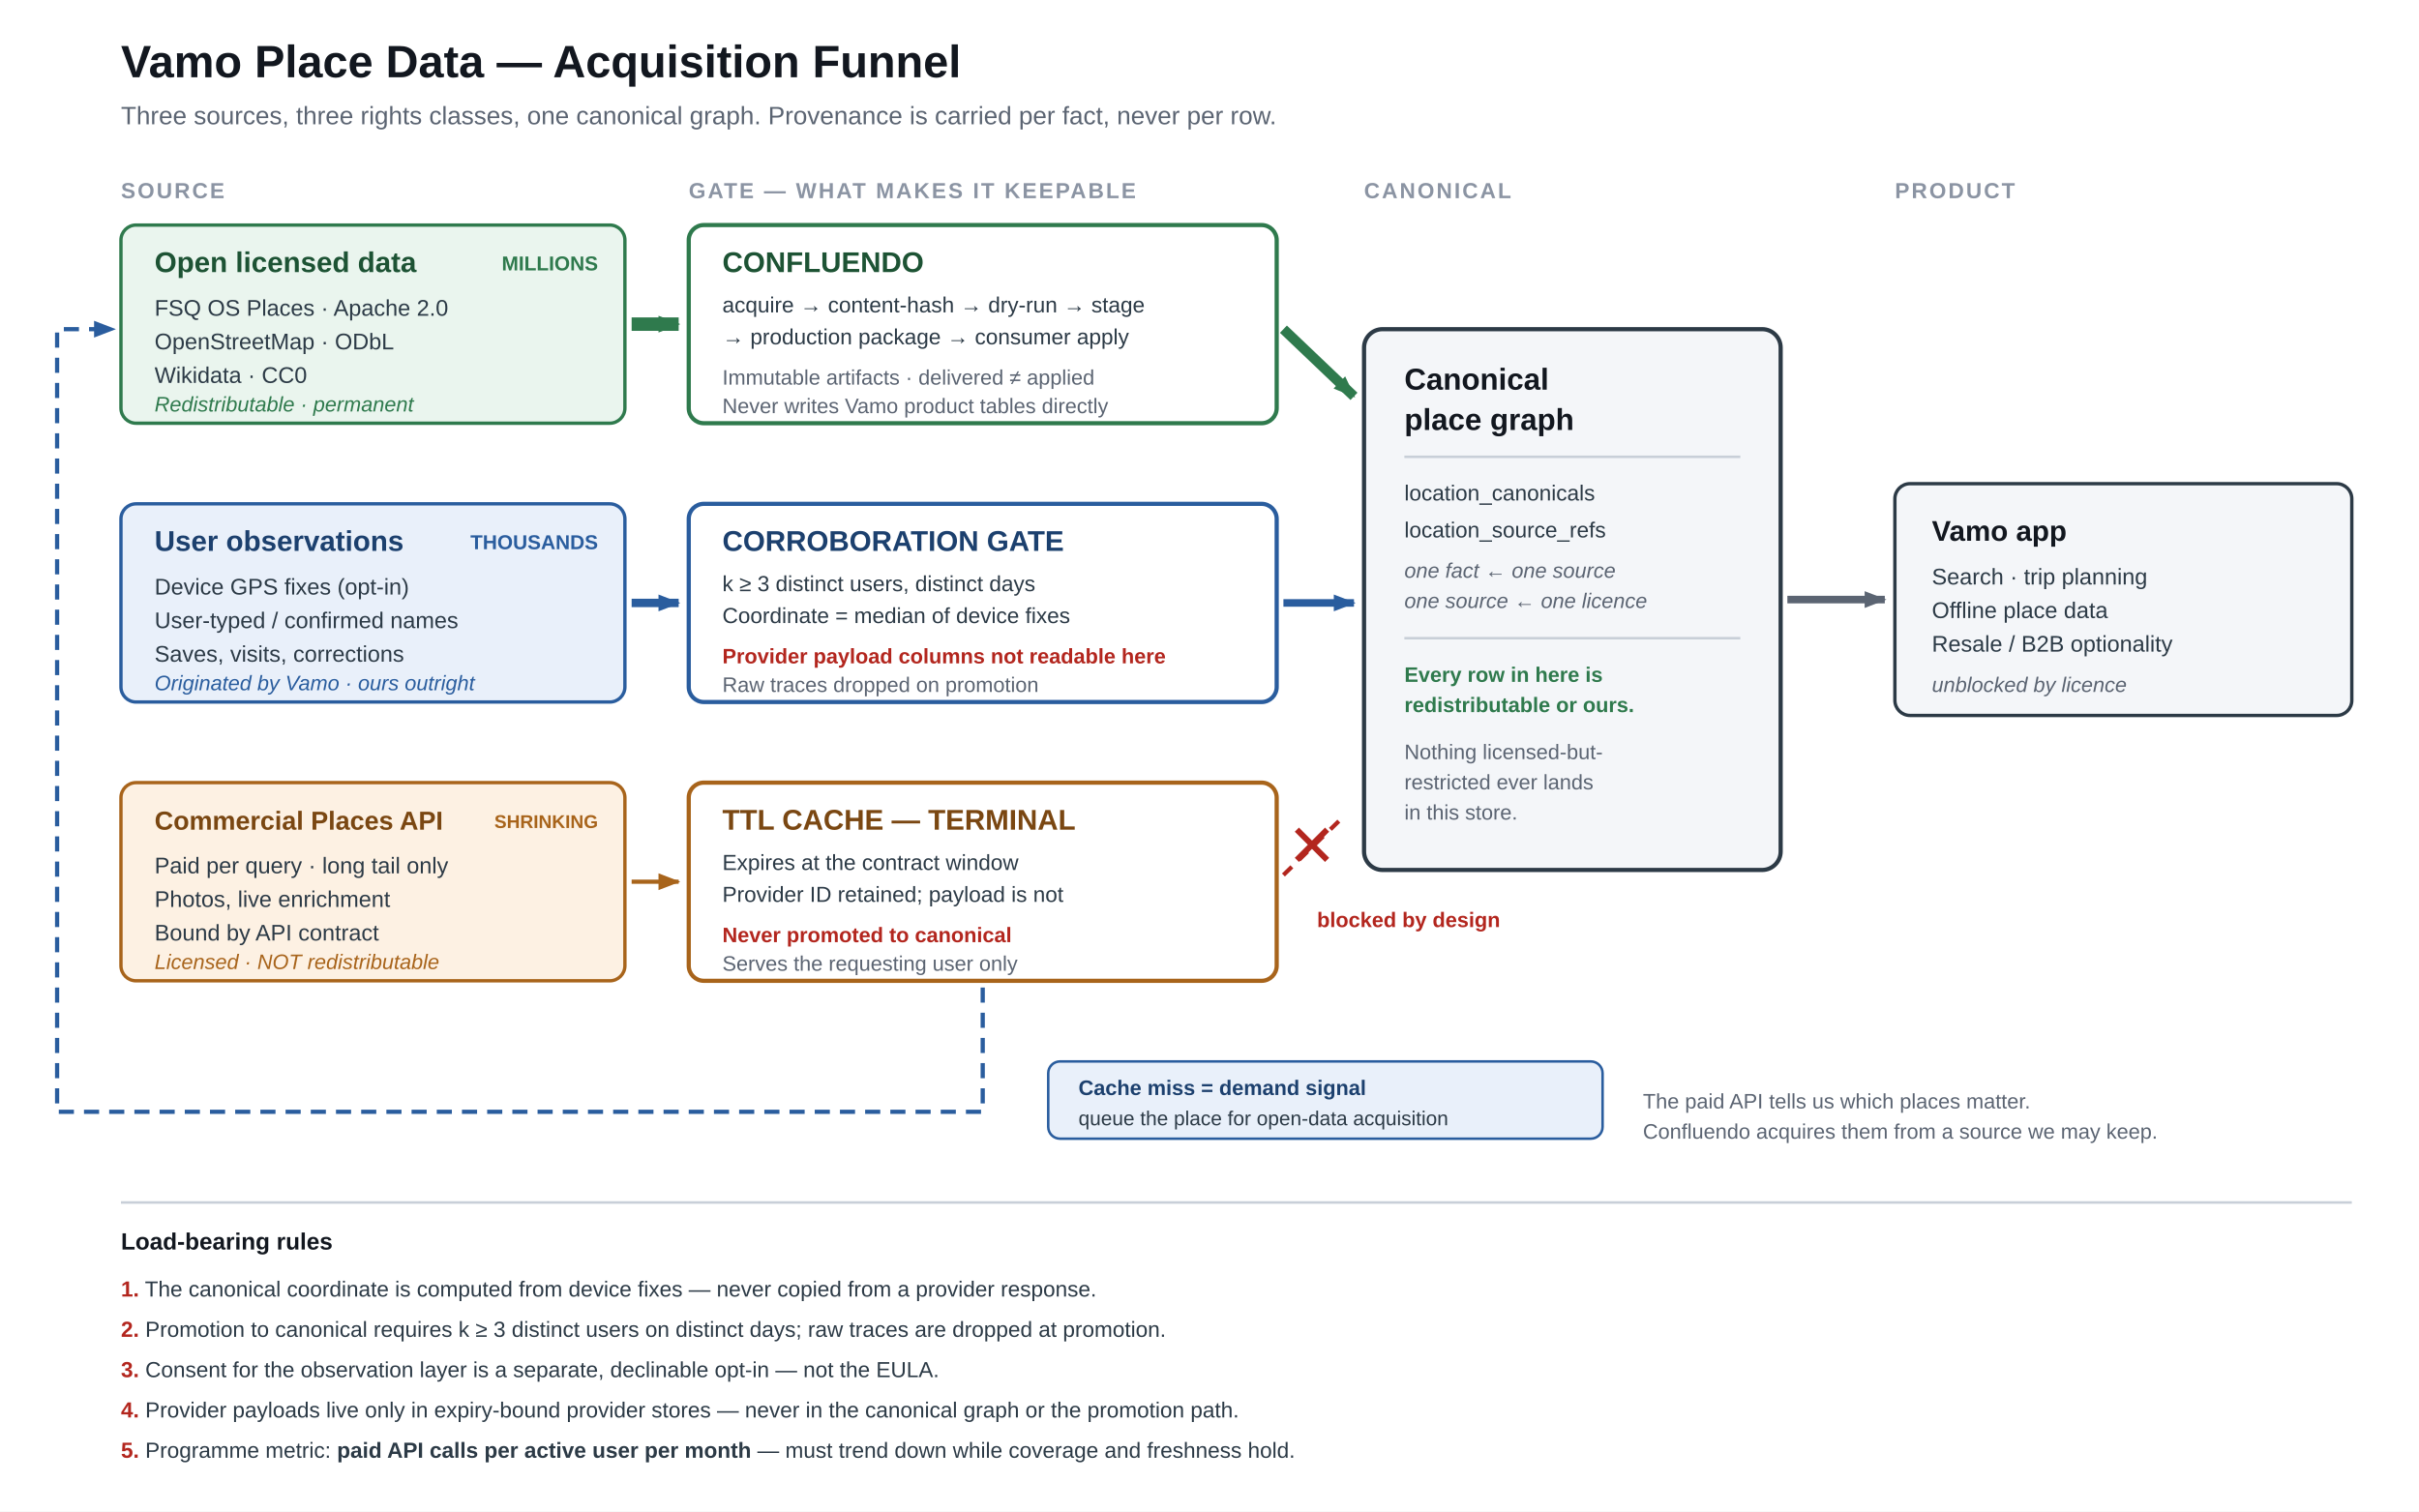
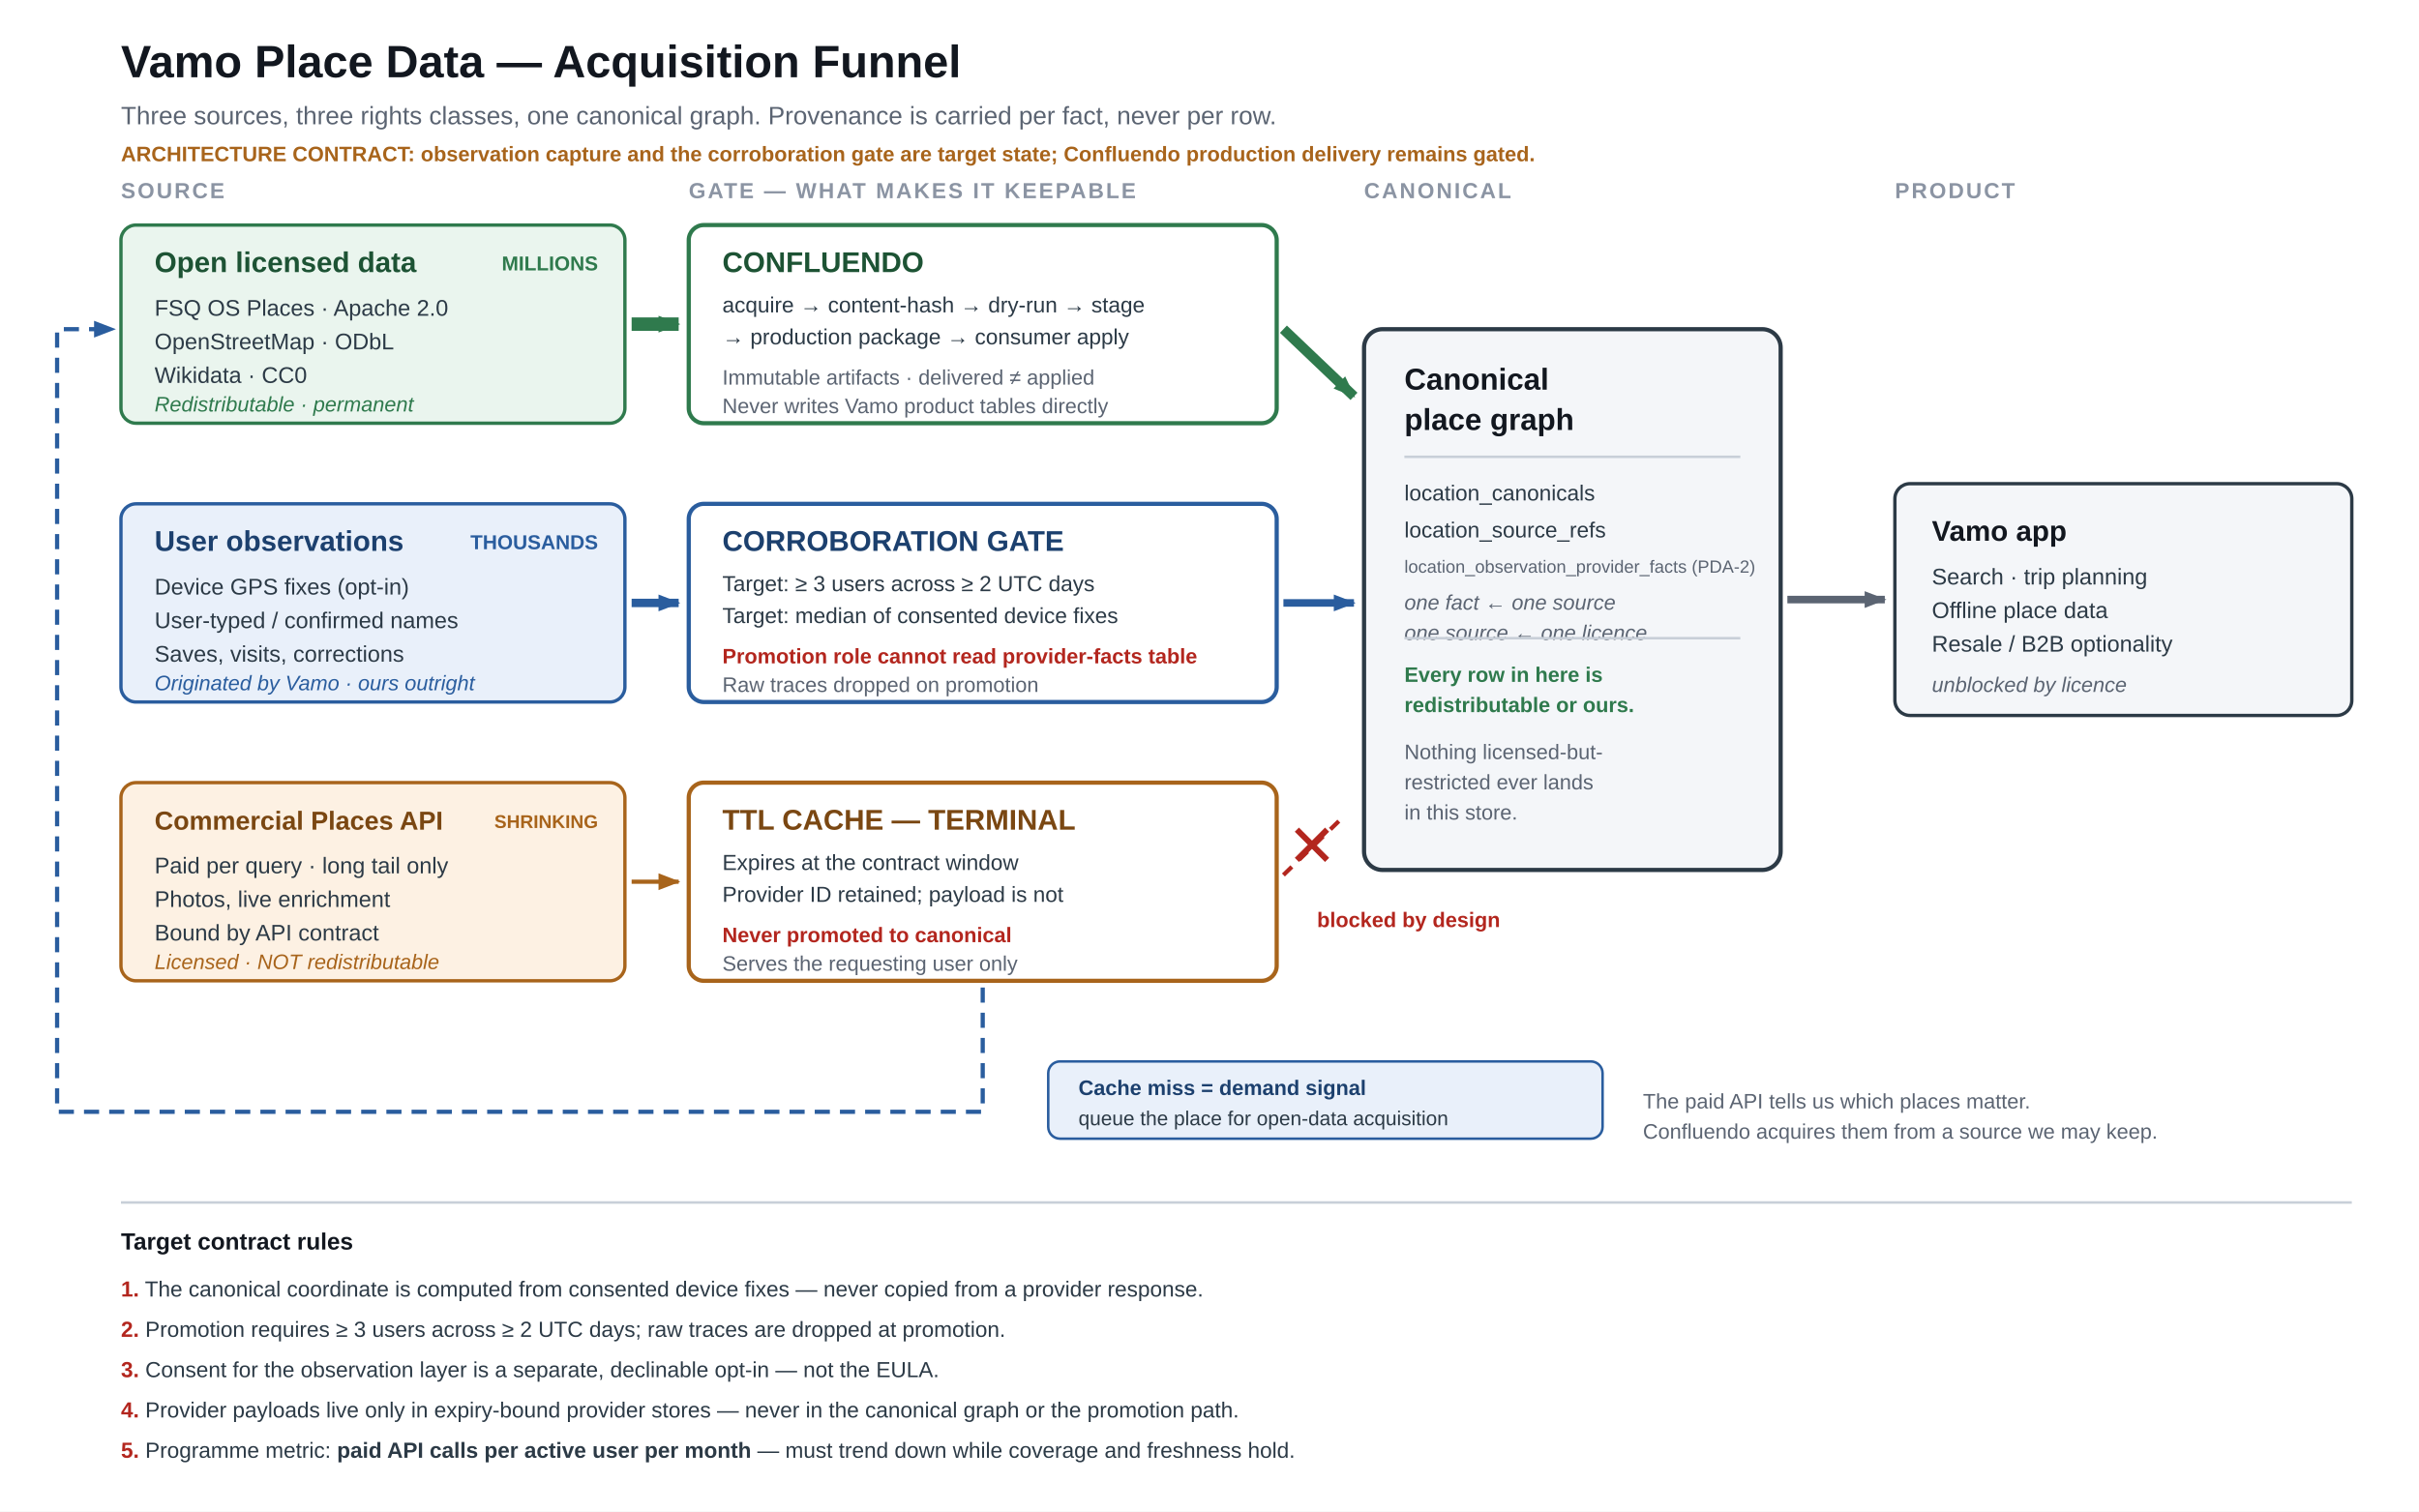
<svg xmlns="http://www.w3.org/2000/svg" width="1440" height="900" viewBox="0 0 1440 900" font-family="Segoe UI, Arial, sans-serif">
  <defs>
    <marker id="ar" markerUnits="userSpaceOnUse" markerWidth="13" markerHeight="10" refX="12" refY="5" orient="auto">
      <path d="M0,0 L13,5 L0,10 Z" fill="#5b6472" />
    </marker>
    <marker id="arG" markerUnits="userSpaceOnUse" markerWidth="13" markerHeight="10" refX="12" refY="5" orient="auto">
      <path d="M0,0 L13,5 L0,10 Z" fill="#2f7a4d" />
    </marker>
    <marker id="arB" markerUnits="userSpaceOnUse" markerWidth="13" markerHeight="10" refX="12" refY="5" orient="auto">
      <path d="M0,0 L13,5 L0,10 Z" fill="#2a5d9e" />
    </marker>
    <marker id="arA" markerUnits="userSpaceOnUse" markerWidth="13" markerHeight="10" refX="12" refY="5" orient="auto">
      <path d="M0,0 L13,5 L0,10 Z" fill="#a8641b" />
    </marker>
  </defs>
  <rect width="1440" height="900" fill="#ffffff" />
  <text x="72" y="46" font-size="27" font-weight="700" fill="#12171f">Vamo Place Data — Acquisition Funnel</text>
  <text x="72" y="74" font-size="15" fill="#5b6472">Three sources, three rights classes, one canonical graph. Provenance is carried per fact, never per row.</text>
+   <text x="72" y="96" font-size="12.5" font-weight="700" fill="#a8641b">ARCHITECTURE CONTRACT: observation capture and the corroboration gate are target state; Confluendo production delivery remains gated.</text>
  <text x="72" y="118" font-size="13" font-weight="700" fill="#8b94a3" letter-spacing="1.2">SOURCE</text>
  <text x="410" y="118" font-size="13" font-weight="700" fill="#8b94a3" letter-spacing="1.2">GATE — WHAT MAKES IT KEEPABLE</text>
  <text x="812" y="118" font-size="13" font-weight="700" fill="#8b94a3" letter-spacing="1.2">CANONICAL</text>
  <text x="1128" y="118" font-size="13" font-weight="700" fill="#8b94a3" letter-spacing="1.2">PRODUCT</text>
  <rect x="72" y="134" width="300" height="118" rx="9" fill="#eaf5ee" stroke="#2f7a4d" stroke-width="2" />
  <text x="92" y="162" font-size="17" font-weight="700" fill="#1d5334">Open licensed data</text>
  <text x="356" y="161" font-size="12" font-weight="700" fill="#2f7a4d" text-anchor="end">MILLIONS</text>
  <text x="92" y="188" font-size="13.5" fill="#2c3a46">FSQ OS Places · Apache 2.0</text>
  <text x="92" y="208" font-size="13.5" fill="#2c3a46">OpenStreetMap · ODbL</text>
  <text x="92" y="228" font-size="13.5" fill="#2c3a46">Wikidata · CC0</text>
  <text x="92" y="245" font-size="12.5" font-style="italic" fill="#2f7a4d">Redistributable · permanent</text>
  <rect x="410" y="134" width="350" height="118" rx="9" fill="#ffffff" stroke="#2f7a4d" stroke-width="2.5" />
  <text x="430" y="162" font-size="17" font-weight="700" fill="#1d5334">CONFLUENDO</text>
  <text x="430" y="186" font-size="13" fill="#2c3a46">acquire → content-hash → dry-run → stage</text>
  <text x="430" y="205" font-size="13" fill="#2c3a46">→ production package → consumer apply</text>
  <text x="430" y="229" font-size="12.5" fill="#5b6472">Immutable artifacts · delivered ≠ applied</text>
  <text x="430" y="246" font-size="12.5" fill="#5b6472">Never writes Vamo product tables directly</text>
  <line x1="376" y1="193" x2="404" y2="193" stroke="#2f7a4d" stroke-width="8" marker-end="url(#arG)" />
  <rect x="72" y="300" width="300" height="118" rx="9" fill="#e9f0fa" stroke="#2a5d9e" stroke-width="2" />
  <text x="92" y="328" font-size="17" font-weight="700" fill="#1c406e">User observations</text>
  <text x="356" y="327" font-size="12" font-weight="700" fill="#2a5d9e" text-anchor="end">THOUSANDS</text>
  <text x="92" y="354" font-size="13.5" fill="#2c3a46">Device GPS fixes (opt-in)</text>
  <text x="92" y="374" font-size="13.5" fill="#2c3a46">User-typed / confirmed names</text>
  <text x="92" y="394" font-size="13.5" fill="#2c3a46">Saves, visits, corrections</text>
  <text x="92" y="411" font-size="12.5" font-style="italic" fill="#2a5d9e">Originated by Vamo · ours outright</text>
  <rect x="410" y="300" width="350" height="118" rx="9" fill="#ffffff" stroke="#2a5d9e" stroke-width="2.5" />
  <text x="430" y="328" font-size="17" font-weight="700" fill="#1c406e">CORROBORATION GATE</text>
-   <text x="430" y="352" font-size="13" fill="#2c3a46">k ≥ 3 distinct users, distinct days</text>
-   <text x="430" y="371" font-size="13" fill="#2c3a46">Coordinate = median of device fixes</text>
-   <text x="430" y="395" font-size="12.5" font-weight="600" fill="#b3261e">Provider payload columns not readable here</text>
+   <text x="430" y="352" font-size="13" fill="#2c3a46">Target: ≥ 3 users across ≥ 2 UTC days</text>
+   <text x="430" y="371" font-size="13" fill="#2c3a46">Target: median of consented device fixes</text>
+   <text x="430" y="395" font-size="12.5" font-weight="600" fill="#b3261e">Promotion role cannot read provider-facts table</text>
  <text x="430" y="412" font-size="12.5" fill="#5b6472">Raw traces dropped on promotion</text>
  <line x1="376" y1="359" x2="404" y2="359" stroke="#2a5d9e" stroke-width="5" marker-end="url(#arB)" />
  <rect x="72" y="466" width="300" height="118" rx="9" fill="#fdf1e3" stroke="#a8641b" stroke-width="2" />
  <text x="92" y="494" font-size="15.5" font-weight="700" fill="#7a4712">Commercial Places API</text>
  <text x="356" y="493" font-size="11" font-weight="700" fill="#a8641b" text-anchor="end">SHRINKING</text>
  <text x="92" y="520" font-size="13.5" fill="#2c3a46">Paid per query · long tail only</text>
  <text x="92" y="540" font-size="13.5" fill="#2c3a46">Photos, live enrichment</text>
  <text x="92" y="560" font-size="13.5" fill="#2c3a46">Bound by API contract</text>
  <text x="92" y="577" font-size="12.5" font-style="italic" fill="#a8641b">Licensed · NOT redistributable</text>
  <rect x="410" y="466" width="350" height="118" rx="9" fill="#ffffff" stroke="#a8641b" stroke-width="2.5" />
  <text x="430" y="494" font-size="17" font-weight="700" fill="#7a4712">TTL CACHE — TERMINAL</text>
  <text x="430" y="518" font-size="13" fill="#2c3a46">Expires at the contract window</text>
  <text x="430" y="537" font-size="13" fill="#2c3a46">Provider ID retained; payload is not</text>
  <text x="430" y="561" font-size="12.5" font-weight="600" fill="#b3261e">Never promoted to canonical</text>
  <text x="430" y="578" font-size="12.5" fill="#5b6472">Serves the requesting user only</text>
  <line x1="376" y1="525" x2="404" y2="525" stroke="#a8641b" stroke-width="2.5" marker-end="url(#arA)" />
  <rect x="812" y="196" width="248" height="322" rx="11" fill="#f4f6f9" stroke="#2c3a46" stroke-width="2.5" />
  <text x="836" y="232" font-size="18" font-weight="700" fill="#12171f">Canonical</text>
  <text x="836" y="256" font-size="18" font-weight="700" fill="#12171f">place graph</text>
  <line x1="836" y1="272" x2="1036" y2="272" stroke="#c8cfd8" stroke-width="1.5" />
  <text x="836" y="298" font-size="13" fill="#2c3a46">location_canonicals</text>
  <text x="836" y="320" font-size="13" fill="#2c3a46">location_source_refs</text>
-   <text x="836" y="344" font-size="12.5" font-style="italic" fill="#5b6472">one fact ← one source</text>
-   <text x="836" y="362" font-size="12.5" font-style="italic" fill="#5b6472">one source ← one licence</text>
+   <text x="836" y="341" font-size="10.5" fill="#5b6472">location_observation_provider_facts (PDA-2)</text>
+   <text x="836" y="363" font-size="12.5" font-style="italic" fill="#5b6472">one fact ← one source</text>
+   <text x="836" y="381" font-size="12.5" font-style="italic" fill="#5b6472">one source ← one licence</text>
  <line x1="836" y1="380" x2="1036" y2="380" stroke="#c8cfd8" stroke-width="1.5" />
  <text x="836" y="406" font-size="12.5" font-weight="700" fill="#2f7a4d">Every row in here is</text>
  <text x="836" y="424" font-size="12.5" font-weight="700" fill="#2f7a4d">redistributable or ours.</text>
  <text x="836" y="452" font-size="12.5" fill="#5b6472">Nothing licensed-but-</text>
  <text x="836" y="470" font-size="12.5" fill="#5b6472">restricted ever lands</text>
  <text x="836" y="488" font-size="12.5" fill="#5b6472">in this store.</text>
  <line x1="764" y1="196" x2="806" y2="236" stroke="#2f7a4d" stroke-width="6" marker-end="url(#arG)" />
  <line x1="764" y1="359" x2="806" y2="359" stroke="#2a5d9e" stroke-width="4.5" marker-end="url(#arB)" />
  <line x1="764" y1="521" x2="800" y2="486" stroke="#b3261e" stroke-width="2.5" stroke-dasharray="7,6" />
  <g stroke="#b3261e" stroke-width="3.5">
    <line x1="772" y1="512" x2="790" y2="494" />
    <line x1="772" y1="494" x2="790" y2="512" />
  </g>
  <text x="784" y="552" font-size="12.5" font-weight="700" fill="#b3261e">blocked by design</text>
  <rect x="1128" y="288" width="272" height="138" rx="9" fill="#f4f6f9" stroke="#2c3a46" stroke-width="2" />
  <text x="1150" y="322" font-size="17" font-weight="700" fill="#12171f">Vamo app</text>
  <text x="1150" y="348" font-size="13.5" fill="#2c3a46">Search · trip planning</text>
  <text x="1150" y="368" font-size="13.5" fill="#2c3a46">Offline place data</text>
  <text x="1150" y="388" font-size="13.5" fill="#2c3a46">Resale / B2B optionality</text>
  <text x="1150" y="412" font-size="12.5" font-style="italic" fill="#5b6472">unblocked by licence</text>
  <line x1="1064" y1="357" x2="1122" y2="357" stroke="#5b6472" stroke-width="4.5" marker-end="url(#ar)" />
  <path d="M 585 588 L 585 662 L 34 662 L 34 196 L 68 196" fill="none" stroke="#2a5d9e" stroke-width="2.5" stroke-dasharray="9,6" marker-end="url(#arB)" />
  <rect x="624" y="632" width="330" height="46" rx="7" fill="#e9f0fa" stroke="#2a5d9e" stroke-width="1.5" />
  <text x="642" y="652" font-size="12.5" font-weight="700" fill="#1c406e">Cache miss = demand signal</text>
  <text x="642" y="670" font-size="12" fill="#2c3a46">queue the place for open-data acquisition</text>
  <text x="978" y="660" font-size="12.5" fill="#5b6472">The paid API tells us which places matter.</text>
  <text x="978" y="678" font-size="12.5" fill="#5b6472">Confluendo acquires them from a source we may keep.</text>
  <line x1="72" y1="716" x2="1400" y2="716" stroke="#c8cfd8" stroke-width="1.5" />
-   <text x="72" y="744" font-size="14" font-weight="700" fill="#12171f">Load-bearing rules</text>
+   <text x="72" y="744" font-size="14" font-weight="700" fill="#12171f">Target contract rules</text>
  <text x="72" y="772" font-size="13" fill="#2c3a46">
-     <tspan font-weight="700" fill="#b3261e">1.</tspan>  The canonical coordinate is computed from device fixes — never copied from a provider response.</text>
+     <tspan font-weight="700" fill="#b3261e">1.</tspan>  The canonical coordinate is computed from consented device fixes — never copied from a provider response.</text>
  <text x="72" y="796" font-size="13" fill="#2c3a46">
-     <tspan font-weight="700" fill="#b3261e">2.</tspan>  Promotion to canonical requires k ≥ 3 distinct users on distinct days; raw traces are dropped at promotion.</text>
+     <tspan font-weight="700" fill="#b3261e">2.</tspan>  Promotion requires ≥ 3 users across ≥ 2 UTC days; raw traces are dropped at promotion.</text>
  <text x="72" y="820" font-size="13" fill="#2c3a46">
    <tspan font-weight="700" fill="#b3261e">3.</tspan>  Consent for the observation layer is a separate, declinable opt-in — not the EULA.</text>
  <text x="72" y="844" font-size="13" fill="#2c3a46">
    <tspan font-weight="700" fill="#b3261e">4.</tspan>  Provider payloads live only in expiry-bound provider stores — never in the canonical graph or the promotion path.</text>
  <text x="72" y="868" font-size="13" fill="#2c3a46">
    <tspan font-weight="700" fill="#b3261e">5.</tspan>  Programme metric: <tspan font-weight="700">paid API calls per active user per month</tspan> — must trend down while coverage and freshness hold.</text>
</svg>
